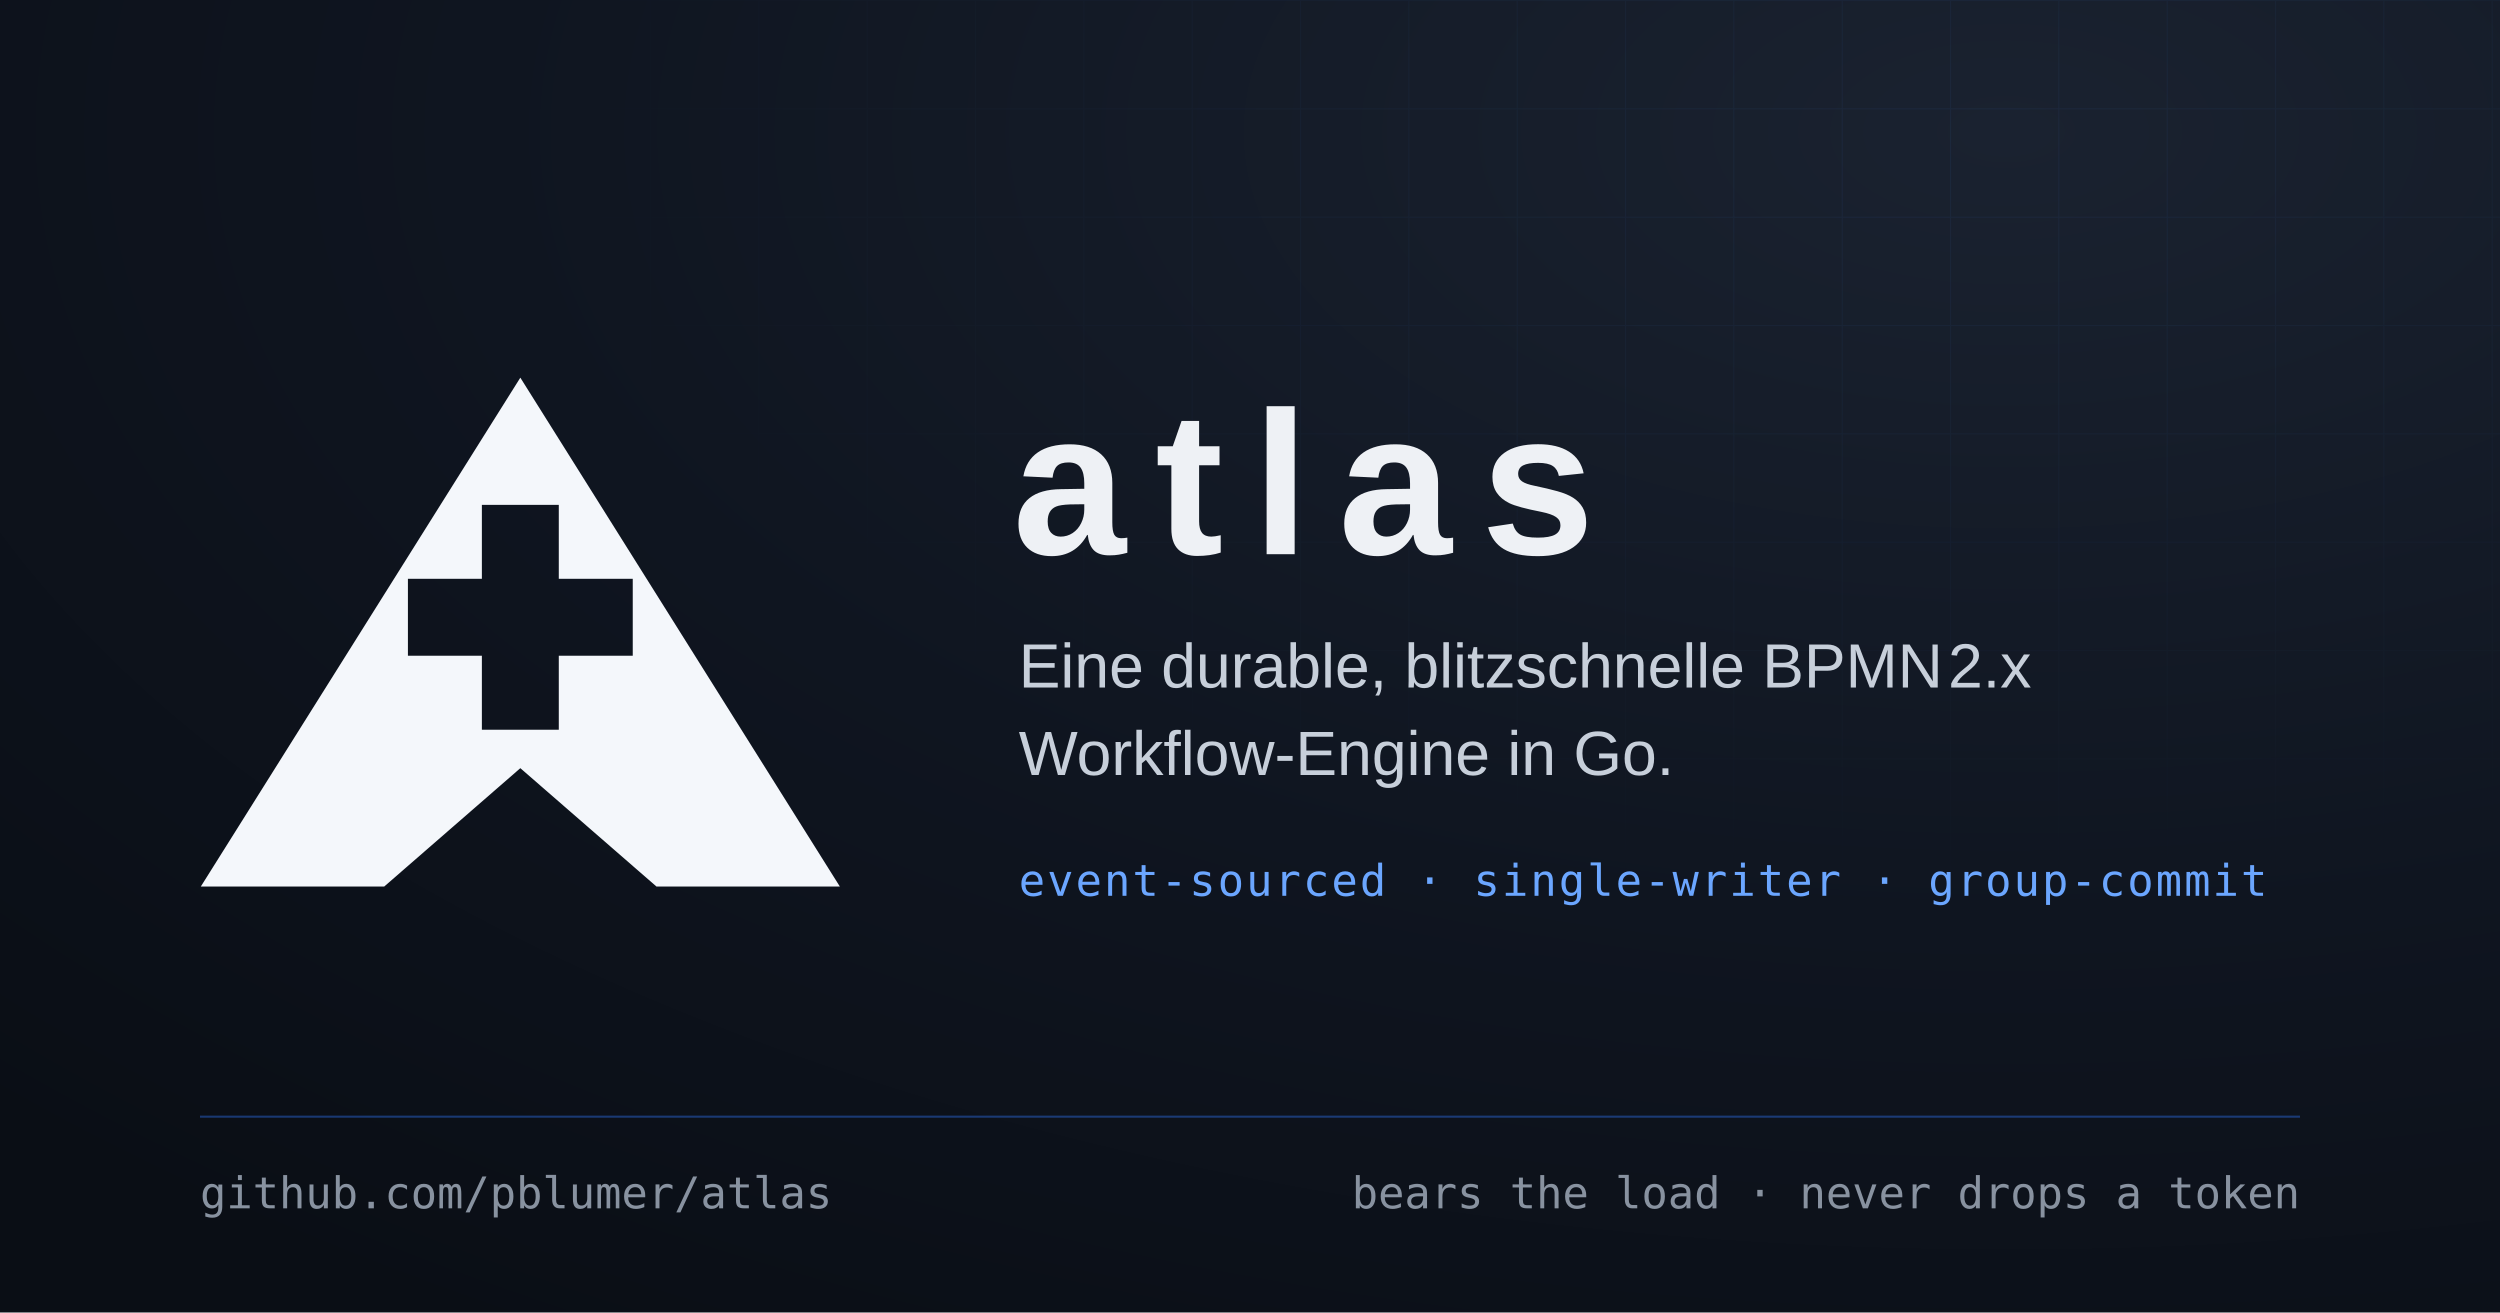
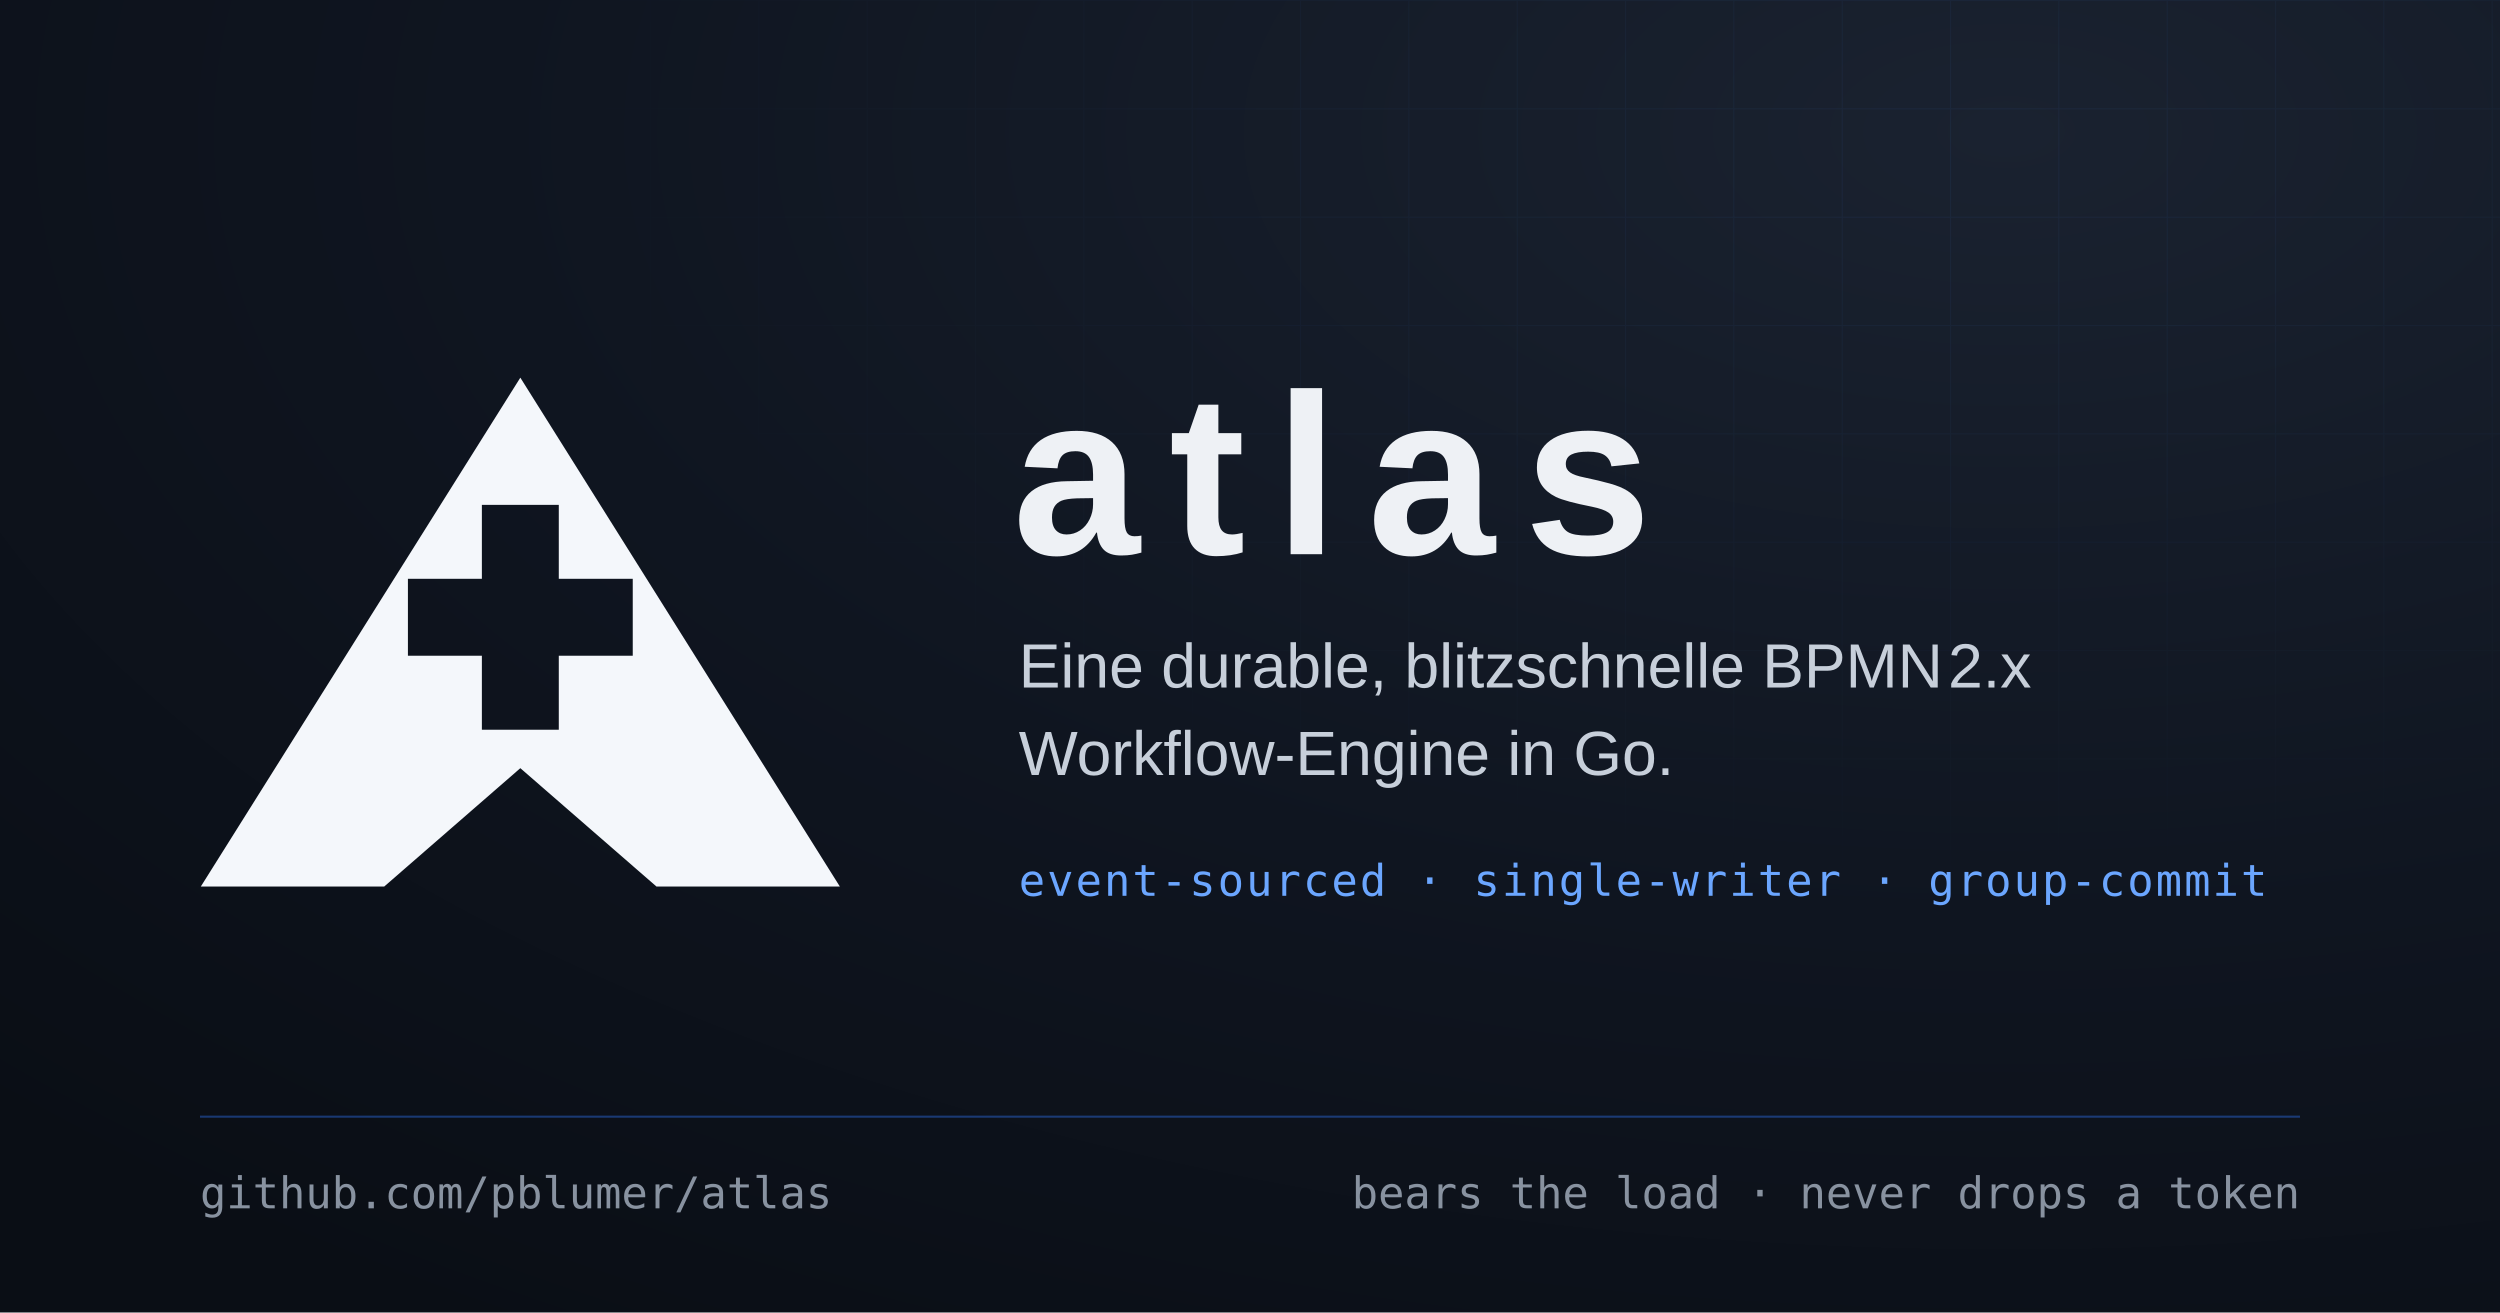
<svg xmlns="http://www.w3.org/2000/svg" viewBox="0 0 1200 630" width="1200" height="630" font-family="Arial, Helvetica, sans-serif">
  <defs>
    <radialGradient id="bg" cx="80%" cy="10%" r="110%">
      <stop offset="0%" stop-color="#1A2230" />
      <stop offset="55%" stop-color="#0F1520" />
      <stop offset="100%" stop-color="#0A0E15" />
    </radialGradient>
    <pattern id="grid" width="52" height="52" patternUnits="userSpaceOnUse">
      <path d="M52 0H0V52" fill="none" stroke="#3E86F5" stroke-width="1" opacity="0.07" />
    </pattern>
    <radialGradient id="gridfade" cx="78%" cy="12%" r="80%">
      <stop offset="0%" stop-color="#fff" stop-opacity="1" />
      <stop offset="70%" stop-color="#fff" stop-opacity="0" />
    </radialGradient>
    <mask id="gm">
      <rect width="1200" height="630" fill="url(#gridfade)" />
    </mask>
  </defs>
  <rect width="1200" height="630" fill="url(#bg)" />
  <rect width="1200" height="630" fill="url(#grid)" mask="url(#gm)" />
  <g transform="translate(68,133) scale(1.42)">
    <path fill="#F4F7FB" fill-rule="evenodd" d="M128 34 236 206 20 206Z              M128 166 174 206 82 206Z              M115 77H141V102H166V128H141V153H115V128H90V102H115Z" />
  </g>
-   <text x="486" y="266" fill="#EEF1F5" font-size="98" font-weight="800" letter-spacing="14">atlas</text>
+   <text x="486" y="266" fill="#EEF1F5" font-size="110" font-weight="800" letter-spacing="14">atlas</text>
  <text x="489" y="330" fill="#C7CFDA" font-size="30" font-weight="500">Eine durable, blitzschnelle BPMN 2.x</text>
  <text x="489" y="372" fill="#C7CFDA" font-size="30" font-weight="500">Workflow-Engine in Go.</text>
  <text x="489" y="430" fill="#6BA6FF" font-size="21" font-family="monospace" letter-spacing="1">event-sourced · single-writer · group-commit</text>
  <line x1="96" y1="536" x2="1104" y2="536" stroke="#2A6BE0" stroke-width="1" opacity="0.45" />
  <text x="96" y="580" fill="#8892A0" font-size="21" font-family="monospace">github.com/pblumer/atlas</text>
  <text x="1104" y="580" fill="#8892A0" font-size="21" font-family="monospace" text-anchor="end">bears the load · never drops a token</text>
</svg>
